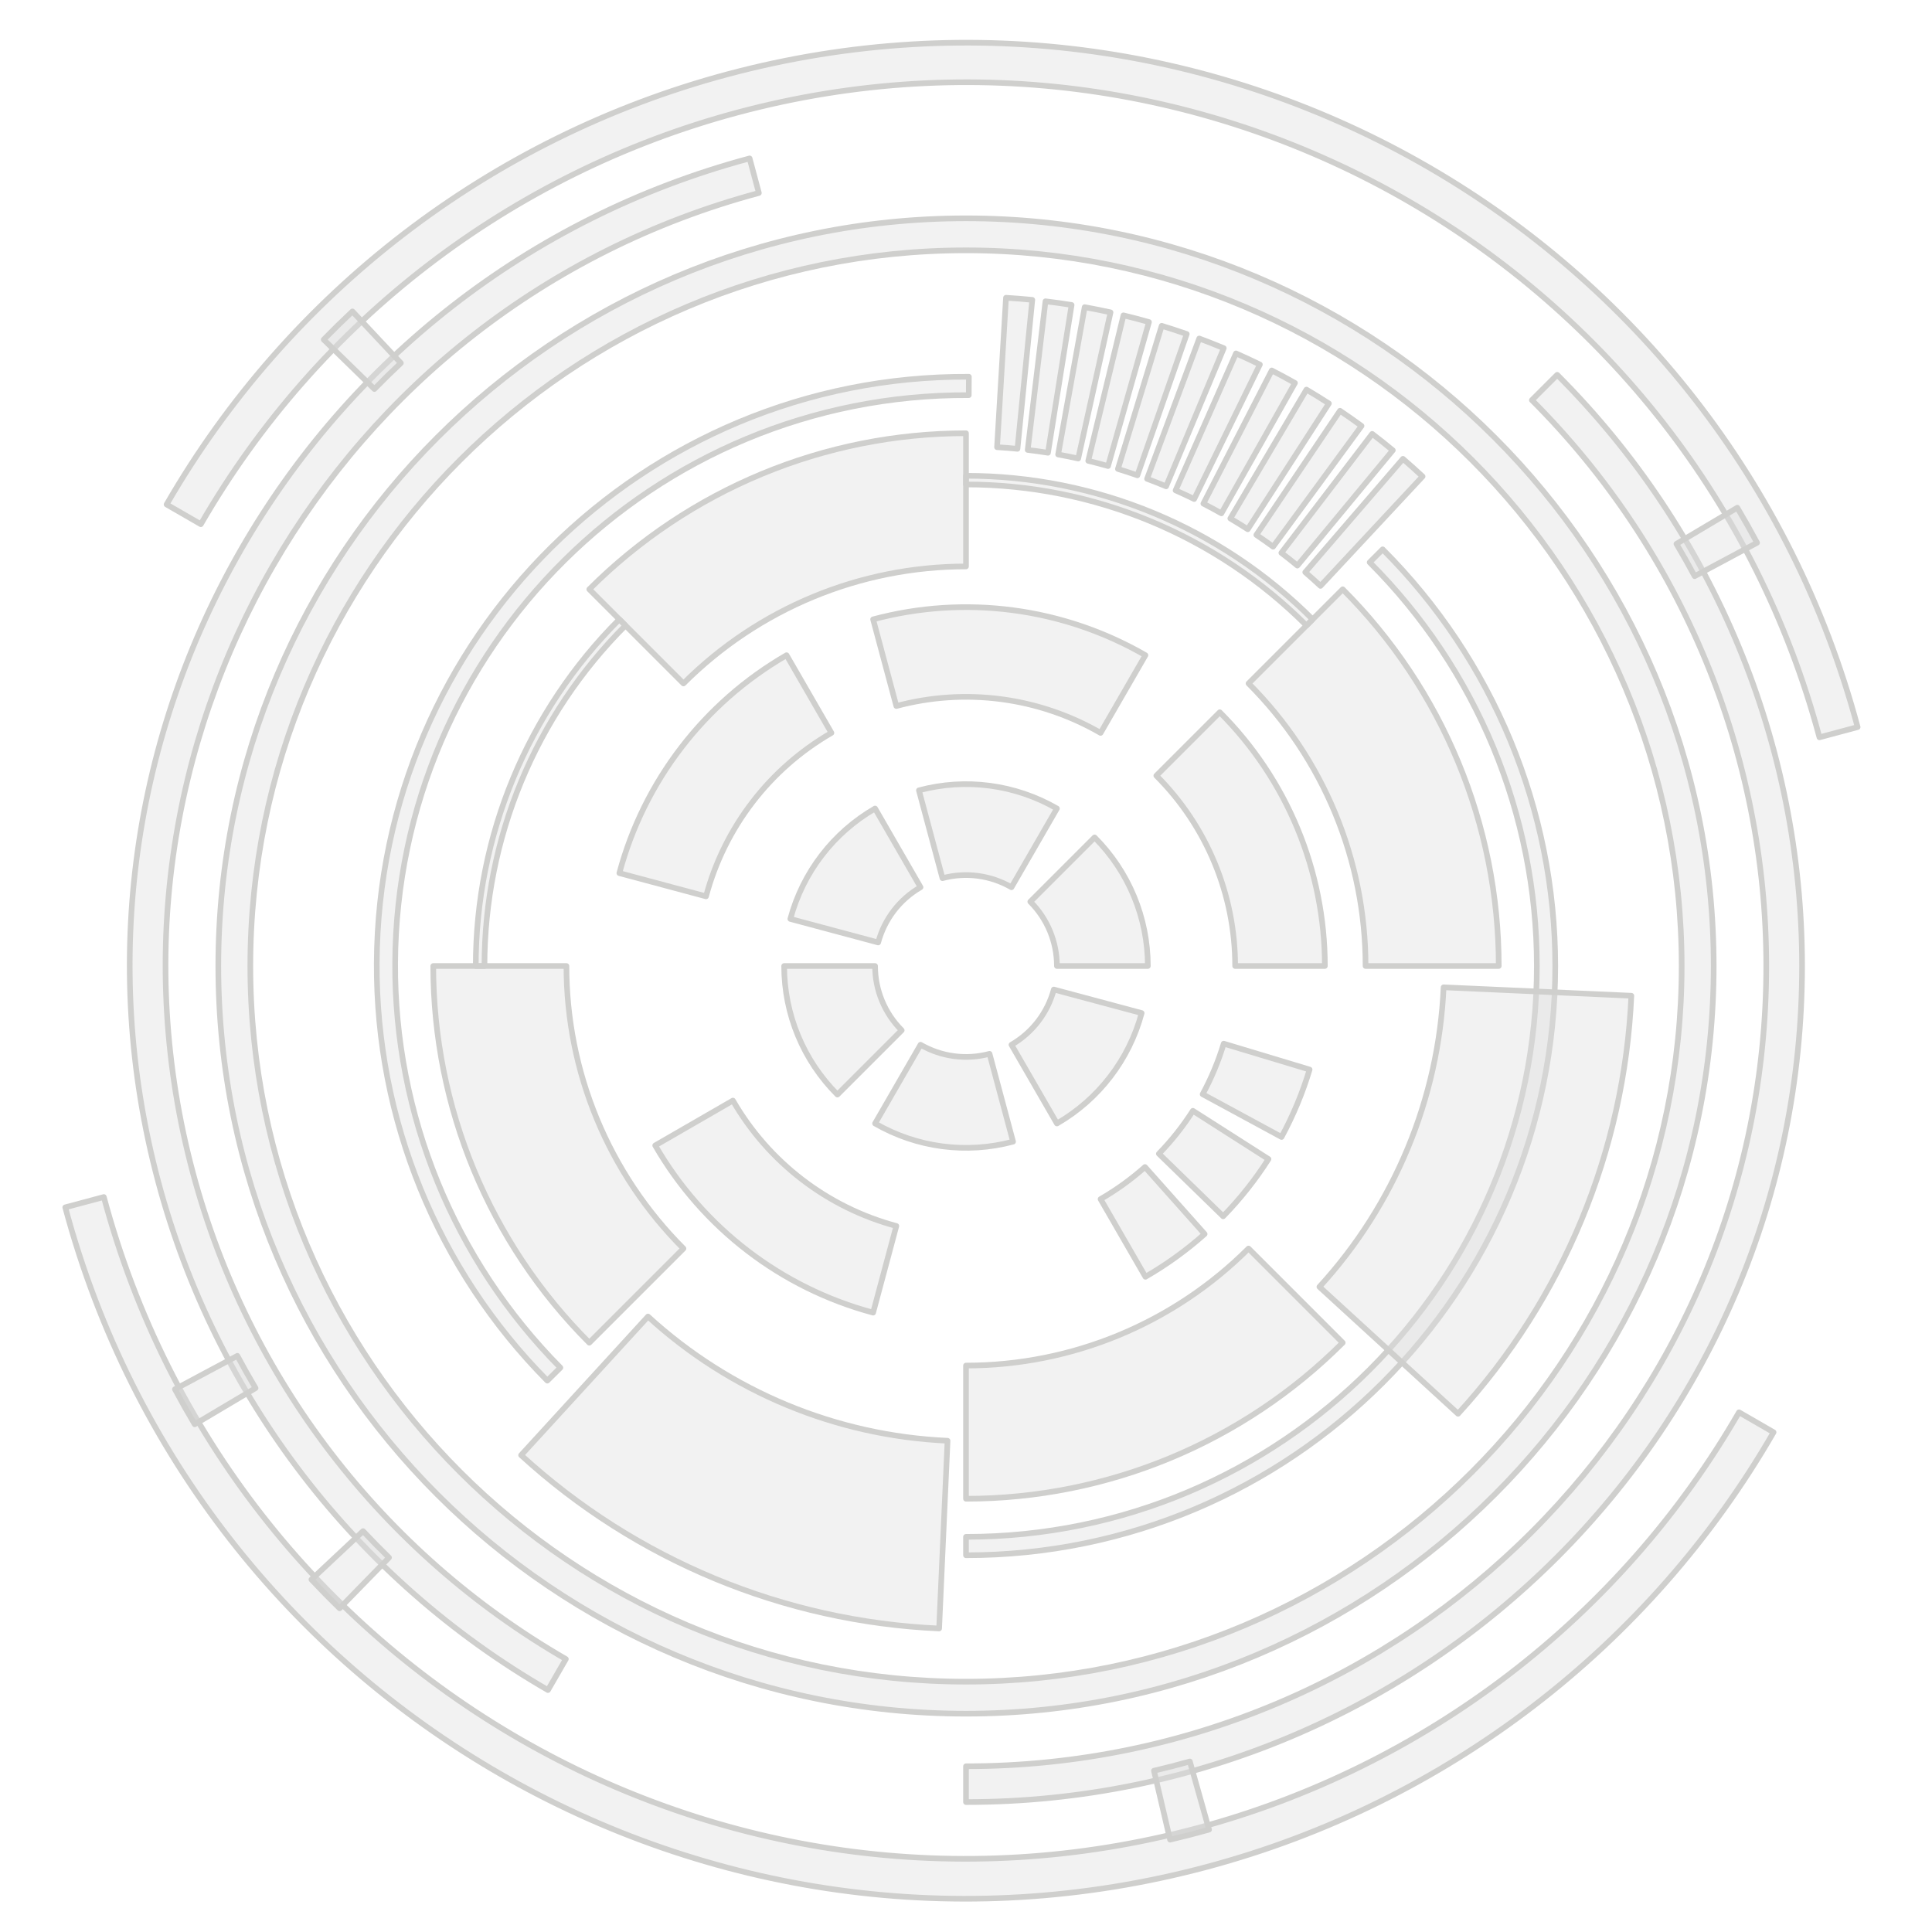
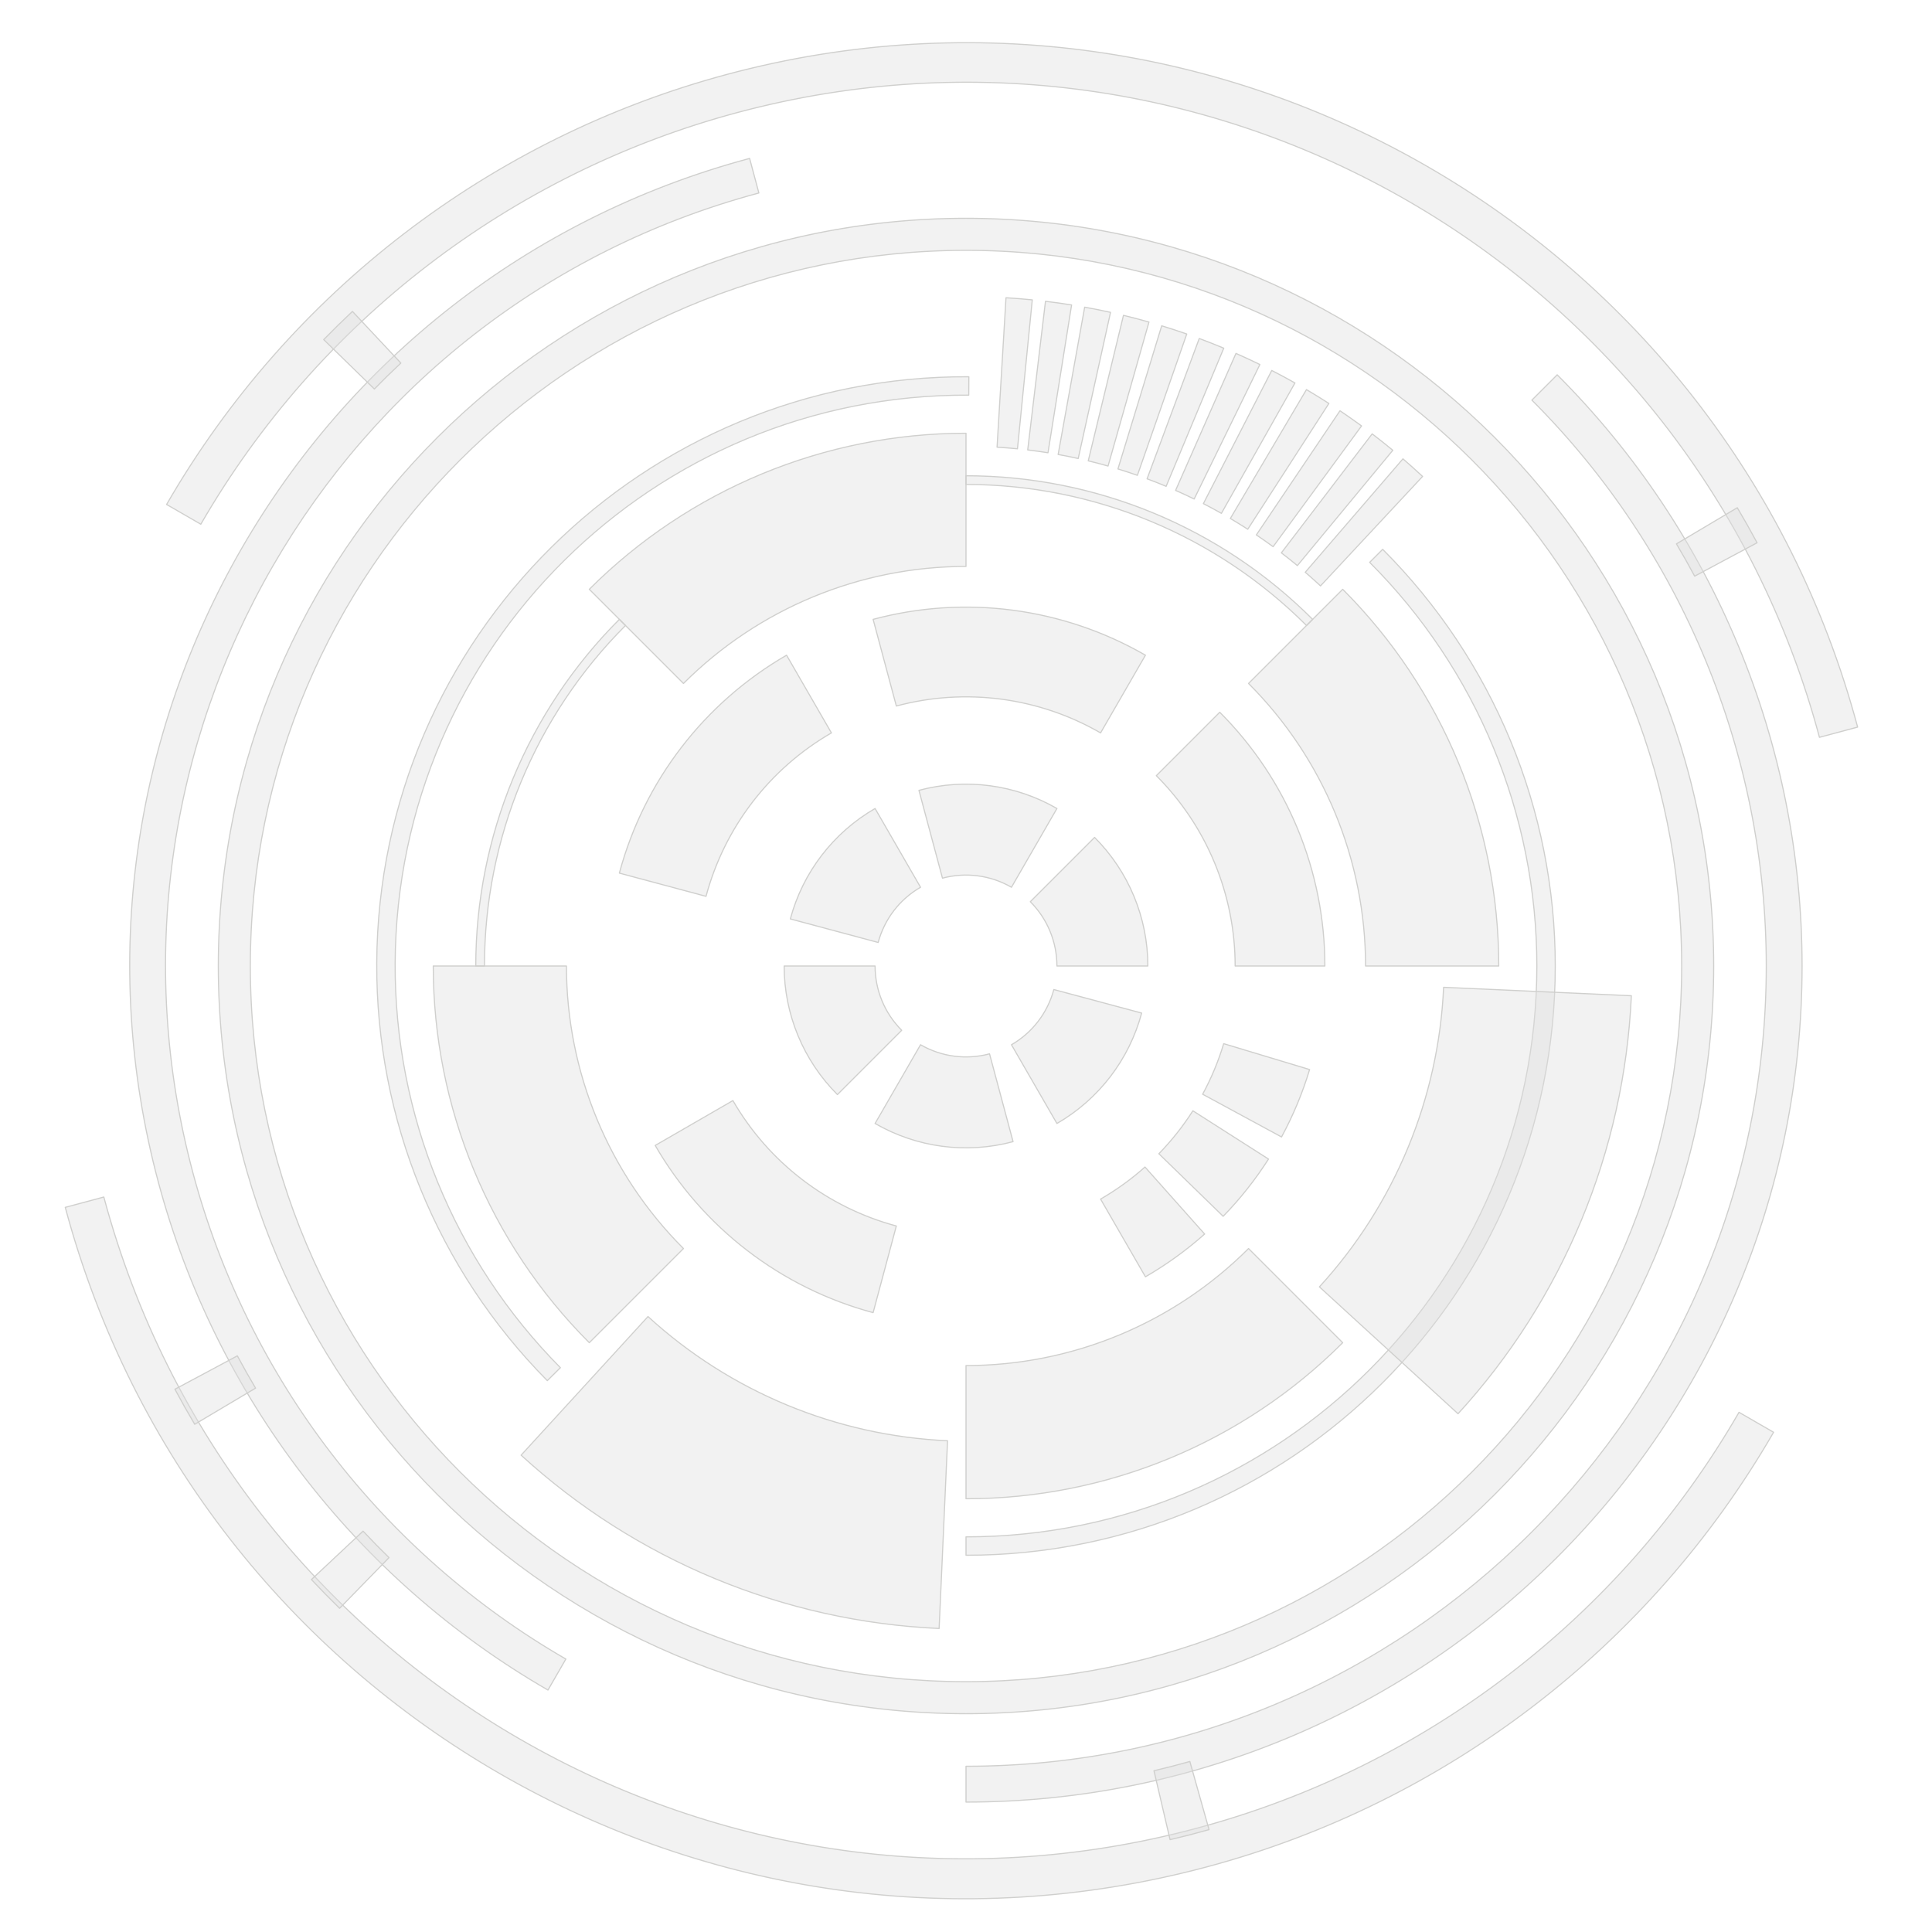
<svg xmlns="http://www.w3.org/2000/svg" width="100%" height="100%" viewBox="0 0 4000 4000" version="1.1" style="fill-rule:evenodd;clip-rule:evenodd;stroke-linecap:round;stroke-linejoin:round;stroke-miterlimit:1.5;fill:#E0E0DF;fill-opacity:0.4;">
-   <path d="M2743,2000c0,-197.056 -78.28,-386.041 -217.62,-525.38l-131.345,131.345c104.505,104.504 163.215,246.243 163.215,394.035l185.75,0Z" style="stroke:#CFCFCD;stroke-width:11.67px;" />
-   <path d="M3103,2000c0,-292.534 -116.209,-573.086 -323.061,-779.939l-194.985,194.985c155.14,155.139 242.296,365.554 242.296,584.954l275.75,-0Z" style="stroke:#CFCFCD;stroke-width:11.67px;" />
-   <path d="M2000,3103c292.534,-0 573.086,-116.209 779.939,-323.061l-194.985,-194.985c-155.139,155.14 -365.554,242.296 -584.954,242.296l-0,275.75Z" style="stroke:#CFCFCD;stroke-width:11.67px;" />
-   <path d="M897,2000c0,292.534 116.209,573.086 323.061,779.939l194.985,-194.985c-155.14,-155.139 -242.296,-365.554 -242.296,-584.954l-275.75,-0Z" style="stroke:#CFCFCD;stroke-width:11.67px;" />
-   <path d="M2000,897c-292.534,-0 -573.086,116.209 -779.939,323.061l194.985,194.985c155.139,-155.14 365.554,-242.296 584.954,-242.296l0,-275.75Z" style="stroke:#CFCFCD;stroke-width:11.67px;" />
-   <path d="M2371.5,1356.54c-170.655,-98.528 -373.461,-125.228 -563.803,-74.226l48.076,179.421c142.756,-38.252 294.86,-18.227 422.852,55.669l92.875,-160.864Z" style="stroke:#CFCFCD;stroke-width:11.67px;" />
-   <path d="M1628.5,1356.54c-170.655,98.528 -295.181,260.813 -346.183,451.154l179.421,48.076c38.251,-142.756 131.645,-264.47 259.637,-338.366l-92.875,-160.864Z" style="stroke:#CFCFCD;stroke-width:11.67px;" />
-   <path d="M1356.54,2371.5c98.528,170.655 260.813,295.181 451.154,346.183l48.076,-179.421c-142.756,-38.251 -264.47,-131.645 -338.366,-259.637l-160.864,92.875Z" style="stroke:#CFCFCD;stroke-width:11.67px;" />
-   <path d="M2371.5,2643.46c43.759,-25.265 84.828,-54.927 122.567,-88.527l-123.517,-138.733c-28.304,25.2 -59.105,47.447 -91.925,66.396l92.875,160.864Z" style="stroke:#CFCFCD;stroke-width:11.67px;" />
-   <path d="M2532.43,2518.23c35.243,-36.209 66.701,-75.919 93.884,-118.513l-156.579,-99.93c-20.388,31.946 -43.981,61.728 -70.413,88.885l133.108,129.558Z" style="stroke:#CFCFCD;stroke-width:11.67px;" />
-   <path d="M2653.26,2353.97c24.073,-44.427 43.551,-91.193 58.132,-139.572l-177.849,-53.601c-10.935,36.285 -25.544,71.36 -43.598,104.679l163.315,88.494Z" style="stroke:#CFCFCD;stroke-width:11.67px;" />
-   <path d="M2000,3220c673.787,0 1220,-546.213 1220,-1220c0,-323.564 -128.535,-633.876 -357.33,-862.67l-26.946,26.946c221.647,221.648 346.168,522.267 346.168,835.724c-0,652.741 -529.151,1181.89 -1181.89,1181.89l-0,38.108Z" style="stroke:#CFCFCD;stroke-width:11.67px;" />
-   <path d="M2005.92,780.014c-673.779,-3.269 -1222.64,540.286 -1225.91,1214.07c-1.57,323.56 125.458,634.492 353.14,864.394l27.077,-26.816c-220.57,-222.72 -343.63,-523.94 -342.109,-837.393c3.168,-652.733 534.88,-1179.31 1187.61,-1176.14l0.185,-38.108Z" style="stroke:#CFCFCD;stroke-width:11.67px;" />
-   <path d="M2717.68,1282.32c-190.341,-190.341 -448.5,-297.274 -717.683,-297.274l-0,17.971c264.417,-0 518.005,105.039 704.976,292.01l12.707,-12.707Z" style="stroke:#CFCFCD;stroke-width:11.67px;" />
-   <path d="M1282.32,1282.32c-190.341,190.341 -297.274,448.5 -297.274,717.683l17.971,0c-0,-264.417 105.039,-518.005 292.01,-704.976l-12.707,-12.707Z" style="stroke:#CFCFCD;stroke-width:11.67px;" />
-   <path d="M1078.88,3012.78c237.493,217.388 543.83,344.401 865.47,358.84l17.449,-388.702c-230.491,-10.347 -450.015,-101.366 -620.206,-257.149l-262.713,287.011Z" style="stroke:#CFCFCD;stroke-width:11.67px;" />
-   <path d="M3018.7,2927.04c217.389,-237.494 344.401,-543.83 358.84,-865.47l-388.702,-17.449c-10.347,230.49 -101.365,450.015 -257.148,620.205l287.01,262.714Z" style="stroke:#CFCFCD;stroke-width:11.67px;" />
-   <path d="M2000,452c854.364,0 1548,693.636 1548,1548c0,854.364 -693.636,1548 -1548,1548c-854.364,0 -1548,-693.636 -1548,-1548c0,-854.364 693.636,-1548 1548,-1548Zm0,66.284c817.781,0 1481.72,663.935 1481.72,1481.72c-0,817.781 -663.935,1481.72 -1481.72,1481.72c-817.781,-0 -1481.72,-663.935 -1481.72,-1481.72c0,-817.781 663.935,-1481.72 1481.72,-1481.72Z" style="stroke:#CFCFCD;stroke-width:11.67px;" />
-   <path d="M2000,3731c956.005,0 1731,-774.995 1731,-1731c0,-459.09 -182.373,-899.376 -506.998,-1224l-52.411,52.411c310.725,310.725 485.289,732.159 485.289,1171.59c-0,915.07 -741.81,1656.88 -1656.88,1656.88l-0,74.12Z" style="stroke:#CFCFCD;stroke-width:11.67px;" />
-   <path d="M1551.98,327.982c-923.43,247.433 -1471.43,1196.6 -1224,2120.03c118.822,443.446 408.935,821.529 806.518,1051.07l37.06,-64.19c-380.559,-219.716 -658.25,-581.609 -771.983,-1006.07c-236.838,-883.889 287.702,-1792.42 1171.59,-2029.26l-19.184,-71.595Z" style="stroke:#CFCFCD;stroke-width:11.67px;" />
-   <path d="M3846.02,1505.36c-273.182,-1019.53 -1321.13,-1624.56 -2340.66,-1351.38c-489.594,131.187 -907.022,451.491 -1160.45,890.449l70.87,40.917c242.581,-420.163 642.135,-726.751 1110.77,-852.321c975.872,-261.484 1978.95,317.642 2240.43,1293.51l79.045,-21.18Z" style="stroke:#CFCFCD;stroke-width:11.67px;" />
-   <path d="M135.107,2499.7c275.975,1029.95 1334.64,1641.17 2364.59,1365.2c494.6,-132.527 916.297,-456.107 1172.32,-899.553l-71.595,-41.335c-245.061,424.458 -648.701,734.182 -1122.12,861.035c-985.85,264.158 -1999.18,-320.89 -2263.34,-1306.74l-79.853,21.397Z" style="stroke:#CFCFCD;stroke-width:11.67px;" />
-   <path d="M2945.33,986.415c-13.311,-12.414 -26.864,-24.565 -40.654,-36.445l-202.295,234.799c10.706,9.223 21.229,18.657 31.563,28.295l211.386,-226.649Zm-61.643,-54.17c-14.022,-11.605 -28.272,-22.932 -42.74,-33.976l-188.044,246.36c11.232,8.574 22.295,17.369 33.182,26.378l197.602,-238.762Zm-64.742,-50.427c-14.684,-10.755 -29.579,-21.219 -44.675,-31.387l-173.135,257.057c11.721,7.894 23.285,16.019 34.685,24.368l183.125,-250.038Zm-67.612,-46.507c-15.295,-9.867 -30.783,-19.431 -46.455,-28.688l-157.618,266.853c12.168,7.187 24.192,14.612 36.067,22.273l168.006,-260.438Zm-70.246,-42.424c-15.853,-8.944 -31.879,-17.575 -48.071,-25.888l-141.549,275.713c12.571,6.454 25.014,13.155 37.322,20.099l152.298,-269.924Zm-72.634,-38.193c-16.354,-7.99 -32.863,-15.657 -49.519,-22.997l-124.983,283.607c12.931,5.699 25.749,11.652 38.445,17.855l136.057,-278.465Zm-74.767,-33.826c-16.798,-7.009 -33.732,-13.686 -50.793,-20.027l-107.98,290.507c13.246,4.923 26.394,10.107 39.435,15.548l119.338,-286.028Zm-76.638,-29.343c-17.183,-6.002 -34.483,-11.665 -51.889,-16.985l-90.597,296.388c13.514,4.131 26.945,8.527 40.286,13.187l102.2,-292.59Zm-78.24,-24.755c-17.508,-4.975 -35.113,-9.604 -52.803,-13.885l-72.898,301.23c13.735,3.324 27.403,6.918 40.996,10.78l84.705,-298.125Zm-79.568,-20.082c-17.772,-3.93 -35.62,-7.509 -53.533,-10.736l-54.942,305.017c13.908,2.505 27.764,5.284 41.562,8.335l66.913,-302.616Zm-80.617,-15.338c-17.973,-2.871 -36.002,-5.387 -54.074,-7.548l-36.794,307.734c14.031,1.677 28.028,3.631 41.982,5.86l48.886,-306.046Zm-81.383,-10.539c-18.112,-1.802 -36.258,-3.247 -54.426,-4.335l-18.518,309.372c14.106,0.844 28.194,1.966 42.256,3.366l30.688,-308.403Z" style="stroke:#CFCFCD;stroke-width:11.67px;" />
-   <path d="M2376.5,2000c0,-99.854 -39.667,-195.618 -110.274,-266.226l-133.113,133.113c35.304,35.304 55.137,83.186 55.137,133.113l188.25,0Z" style="stroke:#CFCFCD;stroke-width:11.67px;" />
-   <path d="M2188.25,2326.06c86.476,-49.927 149.577,-132.162 175.421,-228.614l-181.835,-48.722c-12.923,48.225 -44.473,89.343 -87.711,114.306l94.125,163.03Z" style="stroke:#CFCFCD;stroke-width:11.67px;" />
-   <path d="M1811.75,2326.06c86.476,49.927 189.244,63.456 285.695,37.612l-48.722,-181.835c-48.226,12.922 -99.61,6.157 -142.848,-18.807l-94.125,163.03Z" style="stroke:#CFCFCD;stroke-width:11.67px;" />
-   <path d="M1623.5,2000c0,99.854 39.667,195.618 110.274,266.226l133.113,-133.113c-35.304,-35.304 -55.137,-83.186 -55.137,-133.113l-188.25,-0Z" style="stroke:#CFCFCD;stroke-width:11.67px;" />
-   <path d="M1811.75,1673.94c-86.476,49.927 -149.577,132.162 -175.421,228.614l181.835,48.722c12.923,-48.225 44.473,-89.343 87.711,-114.306l-94.125,-163.03Z" style="stroke:#CFCFCD;stroke-width:11.67px;" />
-   <path d="M2188.25,1673.94c-86.476,-49.927 -189.244,-63.456 -285.695,-37.612l48.722,181.835c48.226,-12.922 99.61,-6.157 142.848,18.807l94.125,-163.03Z" style="stroke:#CFCFCD;stroke-width:11.67px;" />
-   <path d="M729.708,644.764c-20.27,19 -40.113,38.453 -59.511,58.343l104.928,102.331c17.867,-18.321 36.144,-36.239 54.815,-53.74l-100.232,-106.934Z" style="stroke:#CFCFCD;stroke-width:11.67px;" />
-   <path d="M3637.83,1123.75c-13.106,-24.498 -26.76,-48.699 -40.953,-72.584l-126.001,74.867c13.073,22 25.65,44.292 37.722,66.856l129.232,-69.139Z" style="stroke:#CFCFCD;stroke-width:11.67px;" />
-   <path d="M2422.49,3808.82c27.056,-6.319 53.966,-13.245 80.711,-20.772l-39.705,-141.084c-24.634,6.932 -49.421,13.311 -74.342,19.132l33.336,142.724Z" style="stroke:#CFCFCD;stroke-width:11.67px;" />
-   <path d="M362.166,2876.25c13.107,24.498 26.761,48.699 40.953,72.584l126.002,-74.867c-13.073,-22 -25.65,-44.292 -37.722,-66.856l-129.233,69.139Z" style="stroke:#CFCFCD;stroke-width:11.67px;" />
-   <path d="M644.764,3270.29c19,20.271 38.453,40.114 58.343,59.512l102.331,-104.928c-18.321,-17.867 -36.239,-36.144 -53.74,-54.815l-106.934,100.231Z" style="stroke:#CFCFCD;stroke-width:11.67px;" />
+   <path d="M2743,2000c0,-197.056 -78.28,-386.041 -217.62,-525.38l-131.345,131.345c104.505,104.504 163.215,246.243 163.215,394.035l185.75,0Z" style="stroke:#CFCFCD;stroke-width:2.33px;" />
+   <path d="M3103,2000c0,-292.534 -116.209,-573.086 -323.061,-779.939l-194.985,194.985c155.14,155.139 242.296,365.554 242.296,584.954l275.75,-0Z" style="stroke:#CFCFCD;stroke-width:2.33px;" />
+   <path d="M2000,3103c292.534,-0 573.086,-116.209 779.939,-323.061l-194.985,-194.985c-155.139,155.14 -365.554,242.296 -584.954,242.296l-0,275.75Z" style="stroke:#CFCFCD;stroke-width:2.33px;" />
+   <path d="M897,2000c0,292.534 116.209,573.086 323.061,779.939l194.985,-194.985c-155.14,-155.139 -242.296,-365.554 -242.296,-584.954l-275.75,-0Z" style="stroke:#CFCFCD;stroke-width:2.33px;" />
+   <path d="M2000,897c-292.534,-0 -573.086,116.209 -779.939,323.061l194.985,194.985c155.139,-155.14 365.554,-242.296 584.954,-242.296l0,-275.75Z" style="stroke:#CFCFCD;stroke-width:2.33px;" />
+   <path d="M2371.5,1356.54c-170.655,-98.528 -373.461,-125.228 -563.803,-74.226l48.076,179.421c142.756,-38.252 294.86,-18.227 422.852,55.669l92.875,-160.864Z" style="stroke:#CFCFCD;stroke-width:2.33px;" />
+   <path d="M1628.5,1356.54c-170.655,98.528 -295.181,260.813 -346.183,451.154l179.421,48.076c38.251,-142.756 131.645,-264.47 259.637,-338.366l-92.875,-160.864Z" style="stroke:#CFCFCD;stroke-width:2.33px;" />
+   <path d="M1356.54,2371.5c98.528,170.655 260.813,295.181 451.154,346.183l48.076,-179.421c-142.756,-38.251 -264.47,-131.645 -338.366,-259.637l-160.864,92.875Z" style="stroke:#CFCFCD;stroke-width:2.33px;" />
+   <path d="M2371.5,2643.46c43.759,-25.265 84.828,-54.927 122.567,-88.527l-123.517,-138.733c-28.304,25.2 -59.105,47.447 -91.925,66.396l92.875,160.864Z" style="stroke:#CFCFCD;stroke-width:2.33px;" />
+   <path d="M2532.43,2518.23c35.243,-36.209 66.701,-75.919 93.884,-118.513l-156.579,-99.93c-20.388,31.946 -43.981,61.728 -70.413,88.885l133.108,129.558Z" style="stroke:#CFCFCD;stroke-width:2.33px;" />
+   <path d="M2653.26,2353.97c24.073,-44.427 43.551,-91.193 58.132,-139.572l-177.849,-53.601c-10.935,36.285 -25.544,71.36 -43.598,104.679l163.315,88.494Z" style="stroke:#CFCFCD;stroke-width:2.33px;" />
+   <path d="M2000,3220c673.787,0 1220,-546.213 1220,-1220c0,-323.564 -128.535,-633.876 -357.33,-862.67l-26.946,26.946c221.647,221.648 346.168,522.267 346.168,835.724c-0,652.741 -529.151,1181.89 -1181.89,1181.89l-0,38.108Z" style="stroke:#CFCFCD;stroke-width:2.33px;" />
+   <path d="M2005.92,780.014c-673.779,-3.269 -1222.64,540.286 -1225.91,1214.07c-1.57,323.56 125.458,634.492 353.14,864.394l27.077,-26.816c-220.57,-222.72 -343.63,-523.94 -342.109,-837.393c3.168,-652.733 534.88,-1179.31 1187.61,-1176.14l0.185,-38.108Z" style="stroke:#CFCFCD;stroke-width:2.33px;" />
+   <path d="M2717.68,1282.32c-190.341,-190.341 -448.5,-297.274 -717.683,-297.274l-0,17.971c264.417,-0 518.005,105.039 704.976,292.01l12.707,-12.707Z" style="stroke:#CFCFCD;stroke-width:2.33px;" />
+   <path d="M1282.32,1282.32c-190.341,190.341 -297.274,448.5 -297.274,717.683l17.971,0c-0,-264.417 105.039,-518.005 292.01,-704.976l-12.707,-12.707Z" style="stroke:#CFCFCD;stroke-width:2.33px;" />
+   <path d="M1078.88,3012.78c237.493,217.388 543.83,344.401 865.47,358.84l17.449,-388.702c-230.491,-10.347 -450.015,-101.366 -620.206,-257.149l-262.713,287.011Z" style="stroke:#CFCFCD;stroke-width:2.33px;" />
+   <path d="M3018.7,2927.04c217.389,-237.494 344.401,-543.83 358.84,-865.47l-388.702,-17.449c-10.347,230.49 -101.365,450.015 -257.148,620.205l287.01,262.714Z" style="stroke:#CFCFCD;stroke-width:2.33px;" />
+   <path d="M2000,452c854.364,0 1548,693.636 1548,1548c0,854.364 -693.636,1548 -1548,1548c-854.364,0 -1548,-693.636 -1548,-1548c0,-854.364 693.636,-1548 1548,-1548Zm0,66.284c817.781,0 1481.72,663.935 1481.72,1481.72c-0,817.781 -663.935,1481.72 -1481.72,1481.72c-817.781,-0 -1481.72,-663.935 -1481.72,-1481.72c0,-817.781 663.935,-1481.72 1481.72,-1481.72Z" style="stroke:#CFCFCD;stroke-width:2.33px;" />
+   <path d="M2000,3731c956.005,0 1731,-774.995 1731,-1731c0,-459.09 -182.373,-899.376 -506.998,-1224l-52.411,52.411c310.725,310.725 485.289,732.159 485.289,1171.59c-0,915.07 -741.81,1656.88 -1656.88,1656.88l-0,74.12Z" style="stroke:#CFCFCD;stroke-width:2.33px;" />
+   <path d="M1551.98,327.982c-923.43,247.433 -1471.43,1196.6 -1224,2120.03c118.822,443.446 408.935,821.529 806.518,1051.07l37.06,-64.19c-380.559,-219.716 -658.25,-581.609 -771.983,-1006.07c-236.838,-883.889 287.702,-1792.42 1171.59,-2029.26l-19.184,-71.595Z" style="stroke:#CFCFCD;stroke-width:2.33px;" />
+   <path d="M3846.02,1505.36c-273.182,-1019.53 -1321.13,-1624.56 -2340.66,-1351.38c-489.594,131.187 -907.022,451.491 -1160.45,890.449l70.87,40.917c242.581,-420.163 642.135,-726.751 1110.77,-852.321c975.872,-261.484 1978.95,317.642 2240.43,1293.51l79.045,-21.18Z" style="stroke:#CFCFCD;stroke-width:2.33px;" />
+   <path d="M135.107,2499.7c275.975,1029.95 1334.64,1641.17 2364.59,1365.2c494.6,-132.527 916.297,-456.107 1172.32,-899.553l-71.595,-41.335c-245.061,424.458 -648.701,734.182 -1122.12,861.035c-985.85,264.158 -1999.18,-320.89 -2263.34,-1306.74l-79.853,21.397Z" style="stroke:#CFCFCD;stroke-width:2.33px;" />
+   <path d="M2945.33,986.415c-13.311,-12.414 -26.864,-24.565 -40.654,-36.445l-202.295,234.799c10.706,9.223 21.229,18.657 31.563,28.295l211.386,-226.649Zm-61.643,-54.17c-14.022,-11.605 -28.272,-22.932 -42.74,-33.976l-188.044,246.36c11.232,8.574 22.295,17.369 33.182,26.378l197.602,-238.762Zm-64.742,-50.427c-14.684,-10.755 -29.579,-21.219 -44.675,-31.387l-173.135,257.057c11.721,7.894 23.285,16.019 34.685,24.368l183.125,-250.038Zm-67.612,-46.507c-15.295,-9.867 -30.783,-19.431 -46.455,-28.688l-157.618,266.853c12.168,7.187 24.192,14.612 36.067,22.273l168.006,-260.438Zm-70.246,-42.424c-15.853,-8.944 -31.879,-17.575 -48.071,-25.888l-141.549,275.713c12.571,6.454 25.014,13.155 37.322,20.099l152.298,-269.924Zm-72.634,-38.193c-16.354,-7.99 -32.863,-15.657 -49.519,-22.997l-124.983,283.607c12.931,5.699 25.749,11.652 38.445,17.855l136.057,-278.465Zm-74.767,-33.826c-16.798,-7.009 -33.732,-13.686 -50.793,-20.027l-107.98,290.507c13.246,4.923 26.394,10.107 39.435,15.548l119.338,-286.028Zm-76.638,-29.343c-17.183,-6.002 -34.483,-11.665 -51.889,-16.985l-90.597,296.388c13.514,4.131 26.945,8.527 40.286,13.187l102.2,-292.59Zm-78.24,-24.755c-17.508,-4.975 -35.113,-9.604 -52.803,-13.885l-72.898,301.23c13.735,3.324 27.403,6.918 40.996,10.78l84.705,-298.125Zm-79.568,-20.082c-17.772,-3.93 -35.62,-7.509 -53.533,-10.736l-54.942,305.017c13.908,2.505 27.764,5.284 41.562,8.335l66.913,-302.616Zm-80.617,-15.338c-17.973,-2.871 -36.002,-5.387 -54.074,-7.548l-36.794,307.734c14.031,1.677 28.028,3.631 41.982,5.86l48.886,-306.046Zm-81.383,-10.539c-18.112,-1.802 -36.258,-3.247 -54.426,-4.335l-18.518,309.372c14.106,0.844 28.194,1.966 42.256,3.366l30.688,-308.403Z" style="stroke:#CFCFCD;stroke-width:2.33px;" />
+   <path d="M2376.5,2000c0,-99.854 -39.667,-195.618 -110.274,-266.226l-133.113,133.113c35.304,35.304 55.137,83.186 55.137,133.113l188.25,0Z" style="stroke:#CFCFCD;stroke-width:2.33px;" />
+   <path d="M2188.25,2326.06c86.476,-49.927 149.577,-132.162 175.421,-228.614l-181.835,-48.722c-12.923,48.225 -44.473,89.343 -87.711,114.306l94.125,163.03Z" style="stroke:#CFCFCD;stroke-width:2.33px;" />
+   <path d="M1811.75,2326.06c86.476,49.927 189.244,63.456 285.695,37.612l-48.722,-181.835c-48.226,12.922 -99.61,6.157 -142.848,-18.807l-94.125,163.03Z" style="stroke:#CFCFCD;stroke-width:2.33px;" />
+   <path d="M1623.5,2000c0,99.854 39.667,195.618 110.274,266.226l133.113,-133.113c-35.304,-35.304 -55.137,-83.186 -55.137,-133.113l-188.25,-0Z" style="stroke:#CFCFCD;stroke-width:2.33px;" />
+   <path d="M1811.75,1673.94c-86.476,49.927 -149.577,132.162 -175.421,228.614l181.835,48.722c12.923,-48.225 44.473,-89.343 87.711,-114.306l-94.125,-163.03Z" style="stroke:#CFCFCD;stroke-width:2.33px;" />
+   <path d="M2188.25,1673.94c-86.476,-49.927 -189.244,-63.456 -285.695,-37.612l48.722,181.835c48.226,-12.922 99.61,-6.157 142.848,18.807l94.125,-163.03Z" style="stroke:#CFCFCD;stroke-width:2.33px;" />
+   <path d="M729.708,644.764c-20.27,19 -40.113,38.453 -59.511,58.343l104.928,102.331c17.867,-18.321 36.144,-36.239 54.815,-53.74l-100.232,-106.934Z" style="stroke:#CFCFCD;stroke-width:2.33px;" />
+   <path d="M3637.83,1123.75c-13.106,-24.498 -26.76,-48.699 -40.953,-72.584l-126.001,74.867c13.073,22 25.65,44.292 37.722,66.856l129.232,-69.139Z" style="stroke:#CFCFCD;stroke-width:2.33px;" />
+   <path d="M2422.49,3808.82c27.056,-6.319 53.966,-13.245 80.711,-20.772l-39.705,-141.084c-24.634,6.932 -49.421,13.311 -74.342,19.132l33.336,142.724Z" style="stroke:#CFCFCD;stroke-width:2.33px;" />
+   <path d="M362.166,2876.25c13.107,24.498 26.761,48.699 40.953,72.584l126.002,-74.867c-13.073,-22 -25.65,-44.292 -37.722,-66.856l-129.233,69.139Z" style="stroke:#CFCFCD;stroke-width:2.33px;" />
+   <path d="M644.764,3270.29c19,20.271 38.453,40.114 58.343,59.512l102.331,-104.928c-18.321,-17.867 -36.239,-36.144 -53.74,-54.815l-106.934,100.231Z" style="stroke:#CFCFCD;stroke-width:2.33px;" />
</svg>
